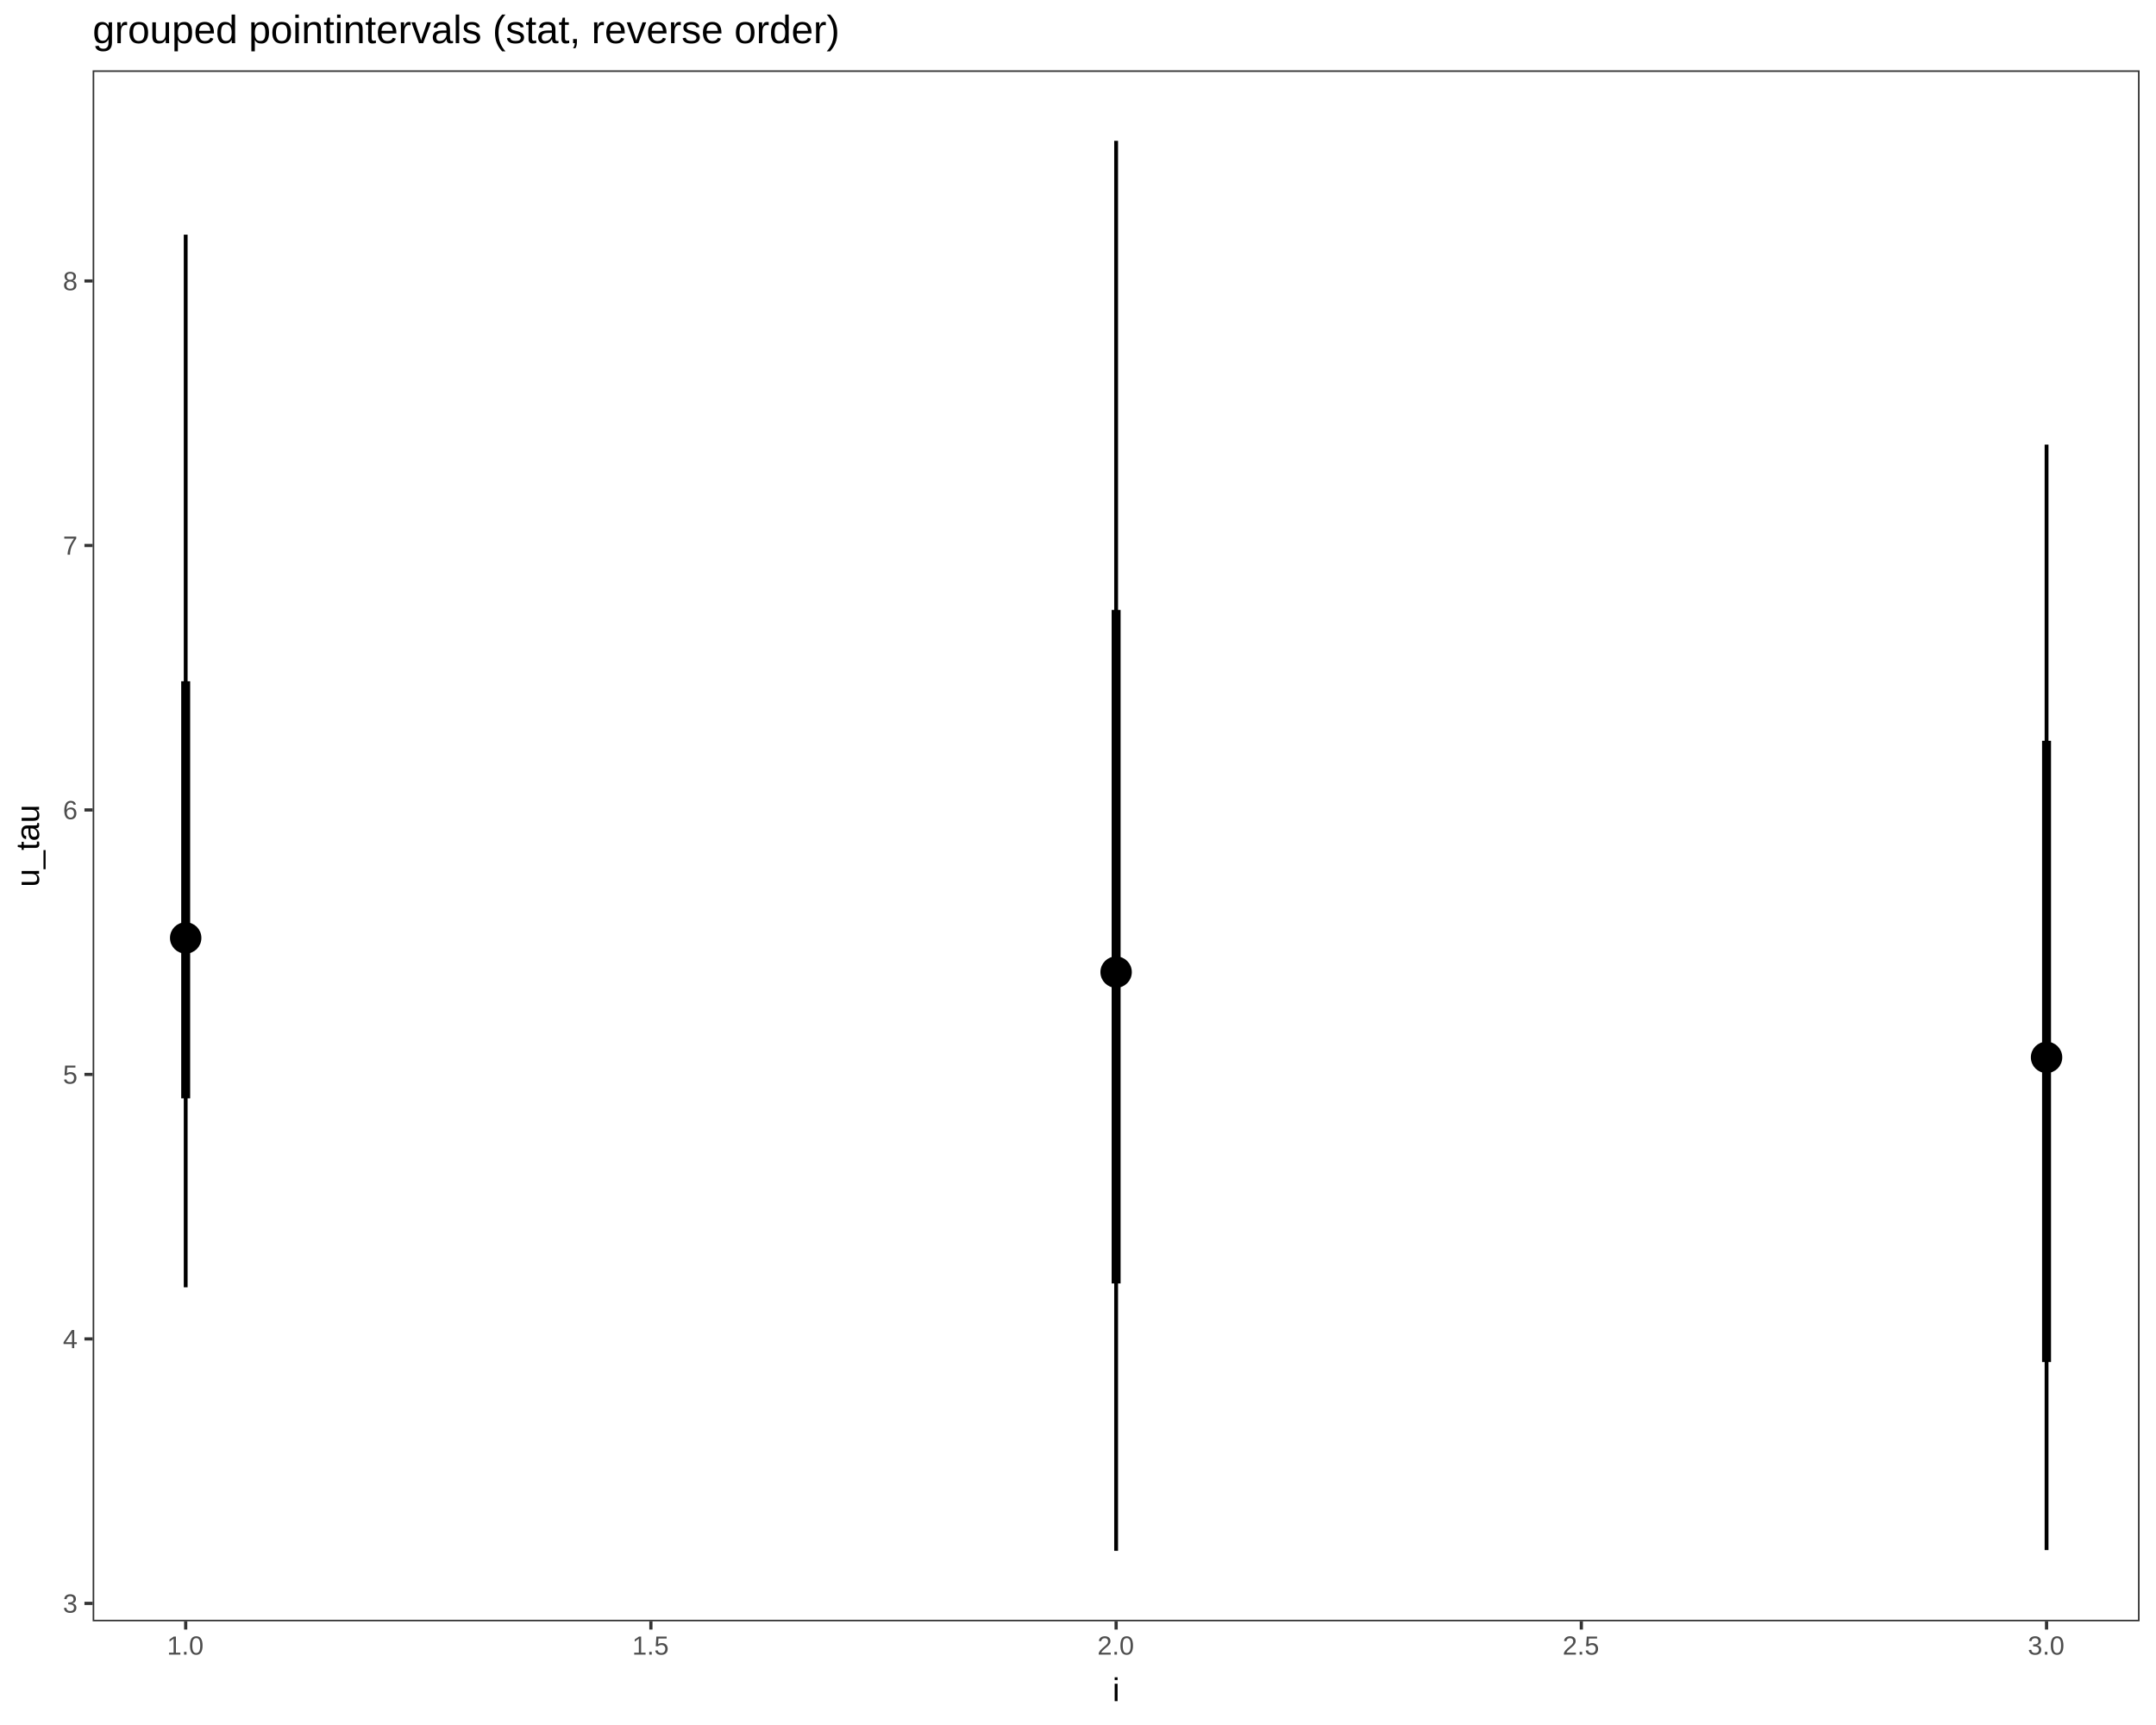
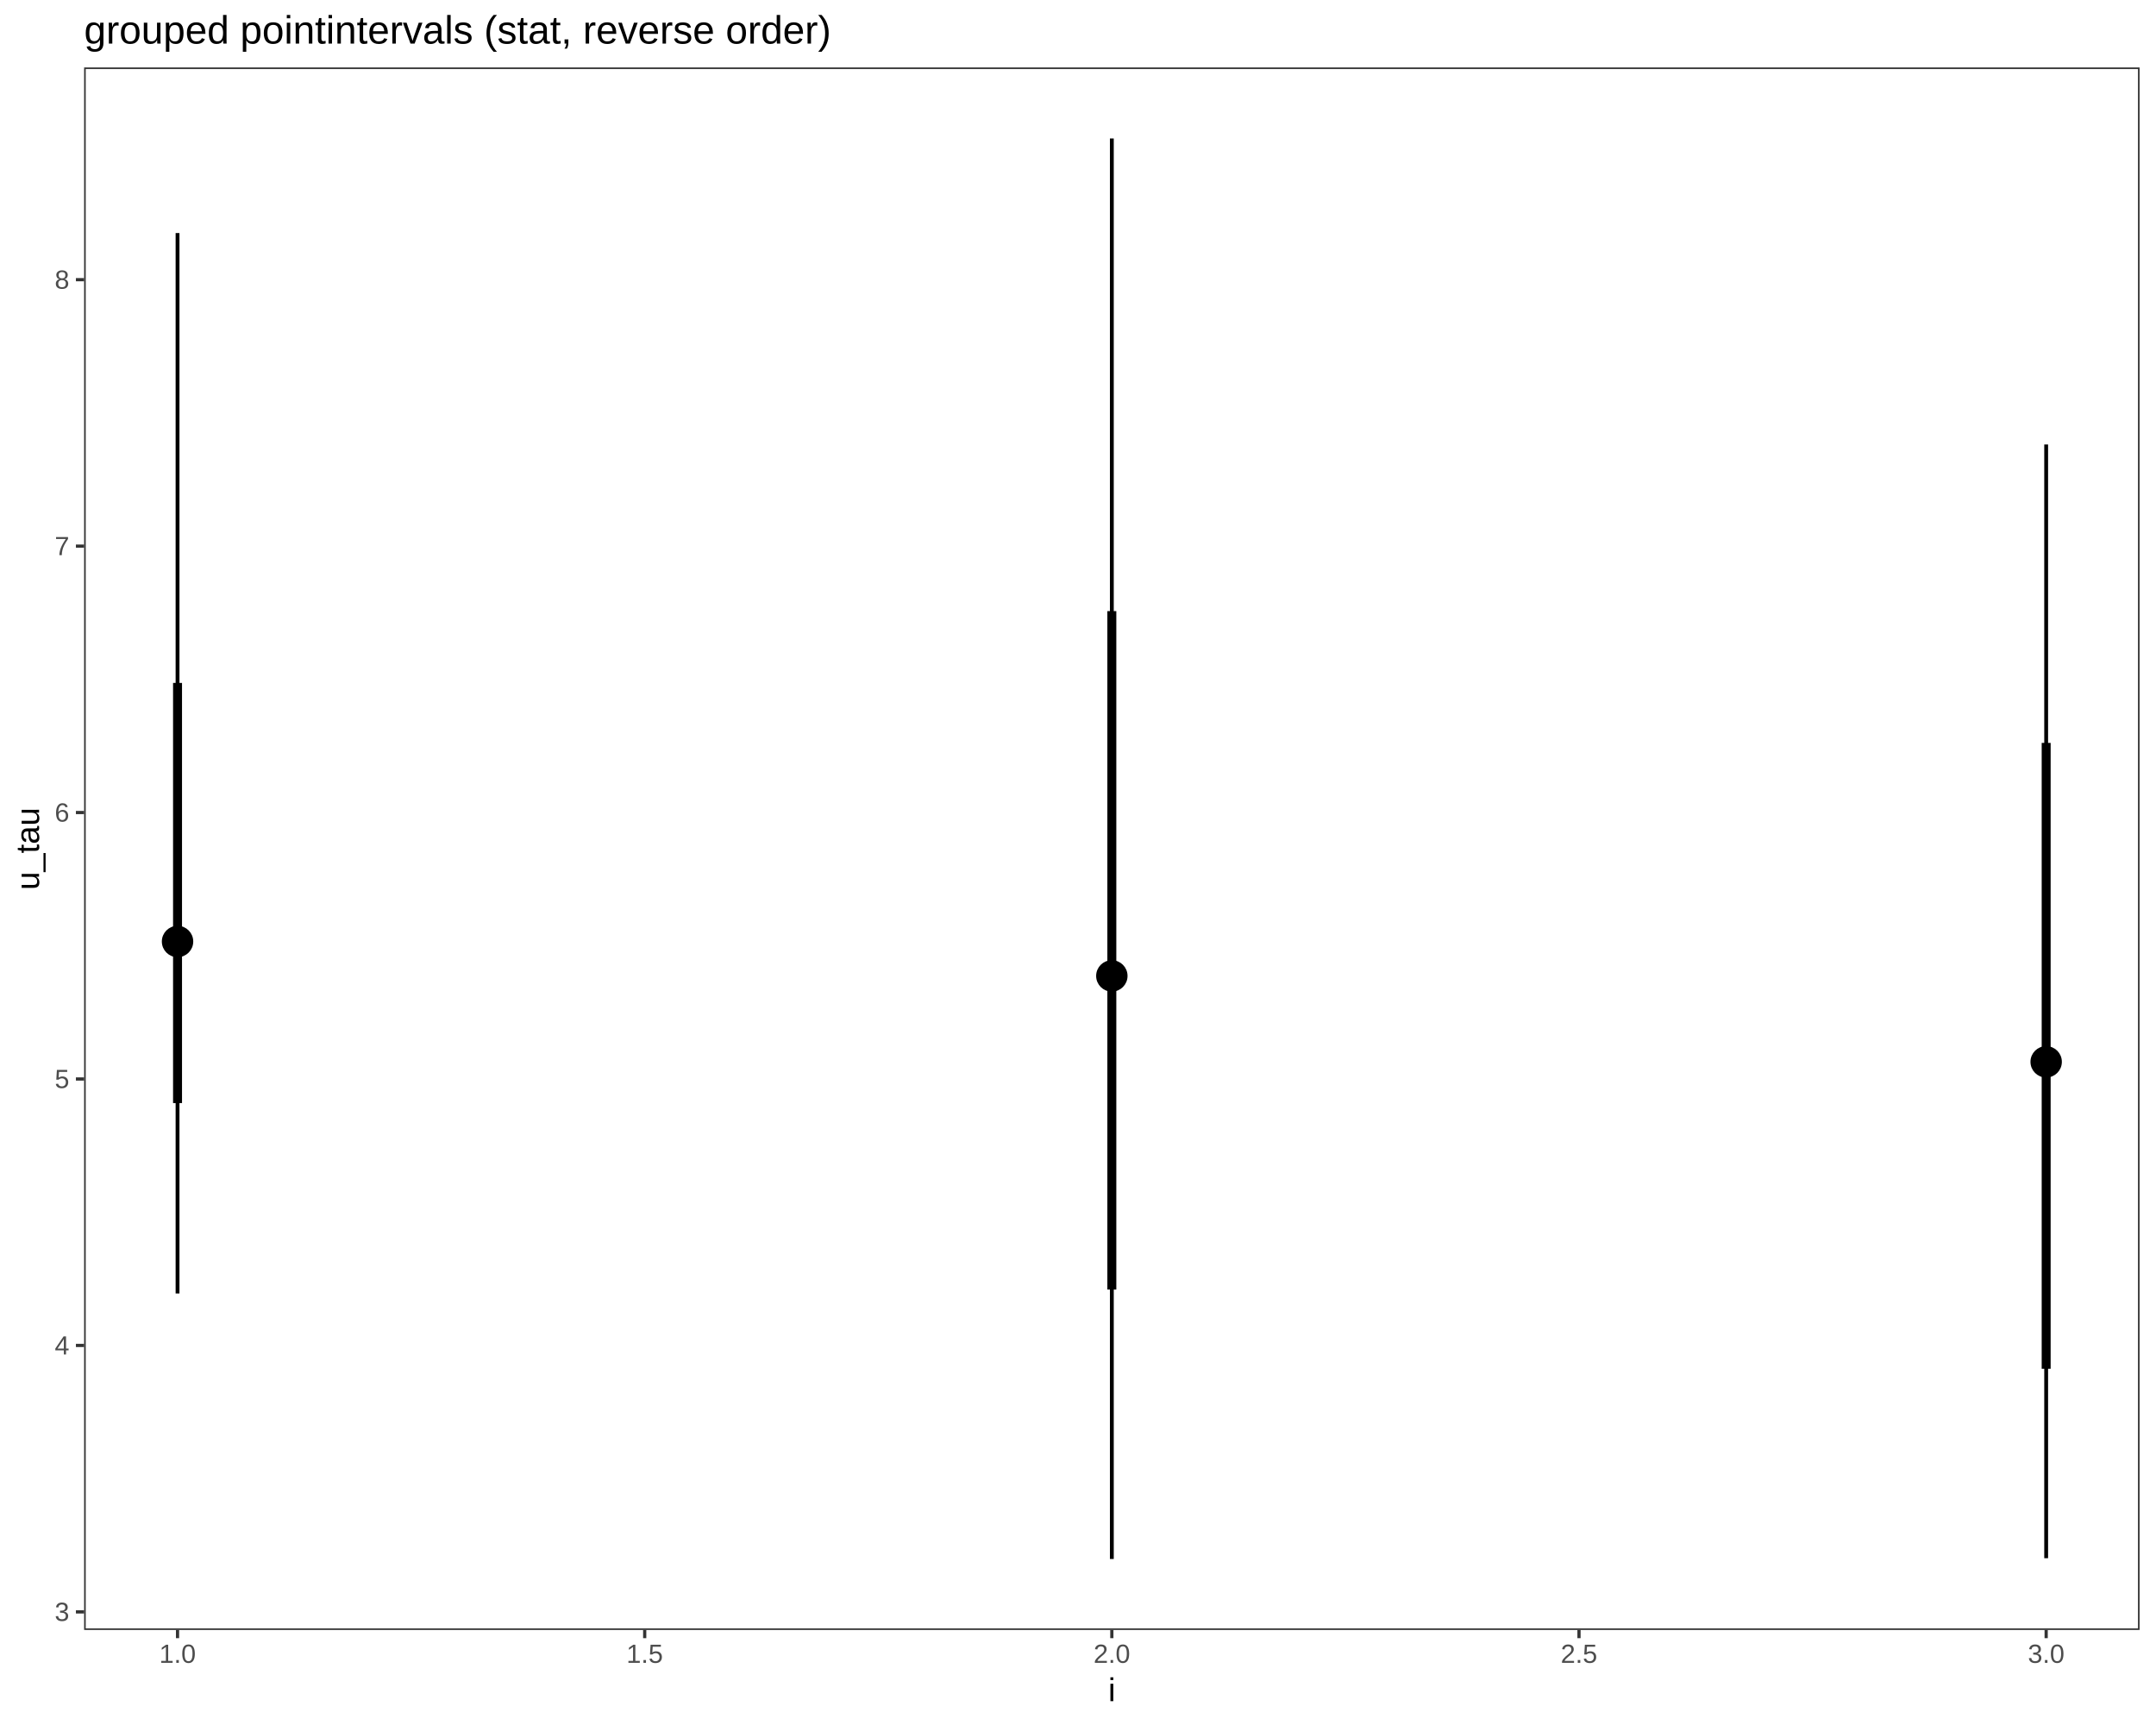
<svg xmlns="http://www.w3.org/2000/svg" viewBox="0 0 720.00 576.00">
  <defs>
    <style type="text/css">
-     line, polyline, path, rect, circle {
+     line, polyline, polygon, path, rect, circle {
      fill: none;
      stroke: #000000;
      stroke-linecap: round;
      stroke-linejoin: round;
      stroke-miterlimit: 10.00;
    }
  </style>
  </defs>
  <rect width="100%" height="100%" style="stroke: none; fill: #FFFFFF;" />
  <rect x="0.00" y="0.00" width="720.00" height="576.00" style="stroke-width: 1.07; stroke: #FFFFFF; fill: #FFFFFF;" />
  <defs>
-     <clipPath id="cpMzAuOTQyN3w3MTQuNTIxfDU0MS4zOTF8MjMuNDc2Nw==">
-       <rect x="30.94" y="23.48" width="683.58" height="517.91" />
+     <clipPath id="cpMjguMDl8NzE0LjUyfDU0NC4yN3wyMi41Mg==">
+       <rect x="28.09" y="22.52" width="686.43" height="521.75" />
    </clipPath>
  </defs>
-   <rect x="30.94" y="23.48" width="683.58" height="517.91" style="stroke-width: 1.07; stroke: none; fill: #FFFFFF;" clip-path="url(#cpMzAuOTQyN3w3MTQuNTIxfDU0MS4zOTF8MjMuNDc2Nw==)" />
-   <line x1="62.01" y1="366.75" x2="62.01" y2="227.48" style="stroke-width: 2.99; stroke-linecap: butt;" clip-path="url(#cpMzAuOTQyN3w3MTQuNTIxfDU0MS4zOTF8MjMuNDc2Nw==)" />
-   <line x1="62.01" y1="429.84" x2="62.01" y2="78.36" style="stroke-width: 1.28; stroke-linecap: butt;" clip-path="url(#cpMzAuOTQyN3w3MTQuNTIxfDU0MS4zOTF8MjMuNDc2Nw==)" />
-   <line x1="372.73" y1="428.56" x2="372.73" y2="203.68" style="stroke-width: 2.99; stroke-linecap: butt;" clip-path="url(#cpMzAuOTQyN3w3MTQuNTIxfDU0MS4zOTF8MjMuNDc2Nw==)" />
-   <line x1="372.73" y1="517.85" x2="372.73" y2="47.02" style="stroke-width: 1.28; stroke-linecap: butt;" clip-path="url(#cpMzAuOTQyN3w3MTQuNTIxfDU0MS4zOTF8MjMuNDc2Nw==)" />
-   <line x1="683.45" y1="454.80" x2="683.45" y2="247.36" style="stroke-width: 2.99; stroke-linecap: butt;" clip-path="url(#cpMzAuOTQyN3w3MTQuNTIxfDU0MS4zOTF8MjMuNDc2Nw==)" />
-   <line x1="683.45" y1="517.60" x2="683.45" y2="148.45" style="stroke-width: 1.28; stroke-linecap: butt;" clip-path="url(#cpMzAuOTQyN3w3MTQuNTIxfDU0MS4zOTF8MjMuNDc2Nw==)" />
-   <circle cx="62.01" cy="313.19" r="3.40pt" style="stroke-width: 1.42; fill: #000000;" clip-path="url(#cpMzAuOTQyN3w3MTQuNTIxfDU0MS4zOTF8MjMuNDc2Nw==)" />
-   <circle cx="62.01" cy="313.19" r="1.86pt" style="stroke-width: 1.42; fill: #000000;" clip-path="url(#cpMzAuOTQyN3w3MTQuNTIxfDU0MS4zOTF8MjMuNDc2Nw==)" />
-   <circle cx="372.73" cy="324.60" r="3.40pt" style="stroke-width: 1.42; fill: #000000;" clip-path="url(#cpMzAuOTQyN3w3MTQuNTIxfDU0MS4zOTF8MjMuNDc2Nw==)" />
-   <circle cx="372.73" cy="324.60" r="1.86pt" style="stroke-width: 1.42; fill: #000000;" clip-path="url(#cpMzAuOTQyN3w3MTQuNTIxfDU0MS4zOTF8MjMuNDc2Nw==)" />
-   <circle cx="683.45" cy="353.07" r="3.40pt" style="stroke-width: 1.42; fill: #000000;" clip-path="url(#cpMzAuOTQyN3w3MTQuNTIxfDU0MS4zOTF8MjMuNDc2Nw==)" />
-   <circle cx="683.45" cy="353.07" r="1.86pt" style="stroke-width: 1.42; fill: #000000;" clip-path="url(#cpMzAuOTQyN3w3MTQuNTIxfDU0MS4zOTF8MjMuNDc2Nw==)" />
-   <rect x="30.94" y="23.48" width="683.58" height="517.91" style="stroke-width: 1.07; stroke: #333333;" clip-path="url(#cpMzAuOTQyN3w3MTQuNTIxfDU0MS4zOTF8MjMuNDc2Nw==)" />
+   <rect x="28.09" y="22.52" width="686.43" height="521.75" style="stroke-width: 1.07; stroke: none; fill: #FFFFFF;" clip-path="url(#cpMjguMDl8NzE0LjUyfDU0NC4yN3wyMi41Mg==)" />
+   <line x1="59.29" y1="368.33" x2="59.29" y2="228.04" style="stroke-width: 2.99; stroke-linecap: butt;" clip-path="url(#cpMjguMDl8NzE0LjUyfDU0NC4yN3wyMi41Mg==)" />
+   <line x1="59.29" y1="431.90" x2="59.29" y2="77.81" style="stroke-width: 1.28; stroke-linecap: butt;" clip-path="url(#cpMjguMDl8NzE0LjUyfDU0NC4yN3wyMi41Mg==)" />
+   <line x1="371.30" y1="430.60" x2="371.30" y2="204.06" style="stroke-width: 2.99; stroke-linecap: butt;" clip-path="url(#cpMjguMDl8NzE0LjUyfDU0NC4yN3wyMi41Mg==)" />
+   <line x1="371.30" y1="520.56" x2="371.30" y2="46.24" style="stroke-width: 1.28; stroke-linecap: butt;" clip-path="url(#cpMjguMDl8NzE0LjUyfDU0NC4yN3wyMi41Mg==)" />
+   <line x1="683.32" y1="457.04" x2="683.32" y2="248.06" style="stroke-width: 2.99; stroke-linecap: butt;" clip-path="url(#cpMjguMDl8NzE0LjUyfDU0NC4yN3wyMi41Mg==)" />
+   <line x1="683.32" y1="520.30" x2="683.32" y2="148.42" style="stroke-width: 1.28; stroke-linecap: butt;" clip-path="url(#cpMjguMDl8NzE0LjUyfDU0NC4yN3wyMi41Mg==)" />
+   <circle cx="59.29" cy="314.38" r="3.40pt" style="stroke-width: 1.42; fill: #000000;" clip-path="url(#cpMjguMDl8NzE0LjUyfDU0NC4yN3wyMi41Mg==)" />
+   <circle cx="59.29" cy="314.38" r="1.86pt" style="stroke-width: 1.42; fill: #000000;" clip-path="url(#cpMjguMDl8NzE0LjUyfDU0NC4yN3wyMi41Mg==)" />
+   <circle cx="371.30" cy="325.87" r="3.40pt" style="stroke-width: 1.42; fill: #000000;" clip-path="url(#cpMjguMDl8NzE0LjUyfDU0NC4yN3wyMi41Mg==)" />
+   <circle cx="371.30" cy="325.87" r="1.86pt" style="stroke-width: 1.42; fill: #000000;" clip-path="url(#cpMjguMDl8NzE0LjUyfDU0NC4yN3wyMi41Mg==)" />
+   <circle cx="683.32" cy="354.56" r="3.40pt" style="stroke-width: 1.42; fill: #000000;" clip-path="url(#cpMjguMDl8NzE0LjUyfDU0NC4yN3wyMi41Mg==)" />
+   <circle cx="683.32" cy="354.56" r="1.86pt" style="stroke-width: 1.42; fill: #000000;" clip-path="url(#cpMjguMDl8NzE0LjUyfDU0NC4yN3wyMi41Mg==)" />
+   <rect x="28.09" y="22.52" width="686.43" height="521.75" style="stroke-width: 1.07; stroke: #333333;" clip-path="url(#cpMjguMDl8NzE0LjUyfDU0NC4yN3wyMi41Mg==)" />
  <defs>
-     <clipPath id="cpMHw3MjB8NTc2fDA=">
+     <clipPath id="cpMC4wMHw3MjAuMDB8NTc2LjAwfDAuMDA=">
      <rect x="0.00" y="0.00" width="720.00" height="576.00" />
    </clipPath>
  </defs>
-   <g clip-path="url(#cpMHw3MjB8NTc2fDA=)">
-     <text x="21.01" y="538.49" style="font-size: 8.80px; fill: #4D4D4D; font-family: Liberation Sans;" textLength="5.01px" lengthAdjust="spacingAndGlyphs">3</text>
+   <g clip-path="url(#cpMC4wMHw3MjAuMDB8NTc2LjAwfDAuMDA=)">
+     <text x="18.27" y="541.25" style="font-size: 8.80px; fill: #4D4D4D; font-family: Liberation Sans;" textLength="4.89px" lengthAdjust="spacingAndGlyphs">3</text>
  </g>
-   <g clip-path="url(#cpMHw3MjB8NTc2fDA=)">
-     <text x="21.01" y="450.17" style="font-size: 8.80px; fill: #4D4D4D; font-family: Liberation Sans;" textLength="5.01px" lengthAdjust="spacingAndGlyphs">4</text>
+   <g clip-path="url(#cpMC4wMHw3MjAuMDB8NTc2LjAwfDAuMDA=)">
+     <text x="18.27" y="452.28" style="font-size: 8.80px; fill: #4D4D4D; font-family: Liberation Sans;" textLength="4.89px" lengthAdjust="spacingAndGlyphs">4</text>
  </g>
-   <g clip-path="url(#cpMHw3MjB8NTc2fDA=)">
-     <text x="21.01" y="361.86" style="font-size: 8.80px; fill: #4D4D4D; font-family: Liberation Sans;" textLength="5.01px" lengthAdjust="spacingAndGlyphs">5</text>
+   <g clip-path="url(#cpMC4wMHw3MjAuMDB8NTc2LjAwfDAuMDA=)">
+     <text x="18.27" y="363.31" style="font-size: 8.80px; fill: #4D4D4D; font-family: Liberation Sans;" textLength="4.89px" lengthAdjust="spacingAndGlyphs">5</text>
  </g>
-   <g clip-path="url(#cpMHw3MjB8NTc2fDA=)">
-     <text x="21.01" y="273.54" style="font-size: 8.80px; fill: #4D4D4D; font-family: Liberation Sans;" textLength="5.01px" lengthAdjust="spacingAndGlyphs">6</text>
+   <g clip-path="url(#cpMC4wMHw3MjAuMDB8NTc2LjAwfDAuMDA=)">
+     <text x="18.27" y="274.35" style="font-size: 8.80px; fill: #4D4D4D; font-family: Liberation Sans;" textLength="4.89px" lengthAdjust="spacingAndGlyphs">6</text>
  </g>
-   <g clip-path="url(#cpMHw3MjB8NTc2fDA=)">
-     <text x="21.01" y="185.23" style="font-size: 8.80px; fill: #4D4D4D; font-family: Liberation Sans;" textLength="5.01px" lengthAdjust="spacingAndGlyphs">7</text>
+   <g clip-path="url(#cpMC4wMHw3MjAuMDB8NTc2LjAwfDAuMDA=)">
+     <text x="18.27" y="185.38" style="font-size: 8.80px; fill: #4D4D4D; font-family: Liberation Sans;" textLength="4.89px" lengthAdjust="spacingAndGlyphs">7</text>
  </g>
-   <g clip-path="url(#cpMHw3MjB8NTc2fDA=)">
-     <text x="21.01" y="96.91" style="font-size: 8.80px; fill: #4D4D4D; font-family: Liberation Sans;" textLength="5.01px" lengthAdjust="spacingAndGlyphs">8</text>
+   <g clip-path="url(#cpMC4wMHw3MjAuMDB8NTc2LjAwfDAuMDA=)">
+     <text x="18.27" y="96.41" style="font-size: 8.80px; fill: #4D4D4D; font-family: Liberation Sans;" textLength="4.89px" lengthAdjust="spacingAndGlyphs">8</text>
  </g>
-   <polyline points="28.20,535.39 30.94,535.39 " style="stroke-width: 1.07; stroke: #333333; stroke-linecap: butt;" clip-path="url(#cpMHw3MjB8NTc2fDA=)" />
-   <polyline points="28.20,447.08 30.94,447.08 " style="stroke-width: 1.07; stroke: #333333; stroke-linecap: butt;" clip-path="url(#cpMHw3MjB8NTc2fDA=)" />
-   <polyline points="28.20,358.76 30.94,358.76 " style="stroke-width: 1.07; stroke: #333333; stroke-linecap: butt;" clip-path="url(#cpMHw3MjB8NTc2fDA=)" />
-   <polyline points="28.20,270.45 30.94,270.45 " style="stroke-width: 1.07; stroke: #333333; stroke-linecap: butt;" clip-path="url(#cpMHw3MjB8NTc2fDA=)" />
-   <polyline points="28.20,182.14 30.94,182.14 " style="stroke-width: 1.07; stroke: #333333; stroke-linecap: butt;" clip-path="url(#cpMHw3MjB8NTc2fDA=)" />
-   <polyline points="28.20,93.82 30.94,93.82 " style="stroke-width: 1.07; stroke: #333333; stroke-linecap: butt;" clip-path="url(#cpMHw3MjB8NTc2fDA=)" />
-   <polyline points="62.01,544.13 62.01,541.39 " style="stroke-width: 1.07; stroke: #333333; stroke-linecap: butt;" clip-path="url(#cpMHw3MjB8NTc2fDA=)" />
-   <polyline points="217.37,544.13 217.37,541.39 " style="stroke-width: 1.07; stroke: #333333; stroke-linecap: butt;" clip-path="url(#cpMHw3MjB8NTc2fDA=)" />
-   <polyline points="372.73,544.13 372.73,541.39 " style="stroke-width: 1.07; stroke: #333333; stroke-linecap: butt;" clip-path="url(#cpMHw3MjB8NTc2fDA=)" />
-   <polyline points="528.09,544.13 528.09,541.39 " style="stroke-width: 1.07; stroke: #333333; stroke-linecap: butt;" clip-path="url(#cpMHw3MjB8NTc2fDA=)" />
-   <polyline points="683.45,544.13 683.45,541.39 " style="stroke-width: 1.07; stroke: #333333; stroke-linecap: butt;" clip-path="url(#cpMHw3MjB8NTc2fDA=)" />
-   <g clip-path="url(#cpMHw3MjB8NTc2fDA=)">
-     <text x="55.76" y="552.51" style="font-size: 8.80px; fill: #4D4D4D; font-family: Liberation Sans;" textLength="12.51px" lengthAdjust="spacingAndGlyphs">1.0</text>
+   <polyline points="25.35,538.23 28.09,538.23 " style="stroke-width: 1.07; stroke: #333333; stroke-linecap: butt;" clip-path="url(#cpMC4wMHw3MjAuMDB8NTc2LjAwfDAuMDA=)" />
+   <polyline points="25.35,449.26 28.09,449.26 " style="stroke-width: 1.07; stroke: #333333; stroke-linecap: butt;" clip-path="url(#cpMC4wMHw3MjAuMDB8NTc2LjAwfDAuMDA=)" />
+   <polyline points="25.35,360.29 28.09,360.29 " style="stroke-width: 1.07; stroke: #333333; stroke-linecap: butt;" clip-path="url(#cpMC4wMHw3MjAuMDB8NTc2LjAwfDAuMDA=)" />
+   <polyline points="25.35,271.32 28.09,271.32 " style="stroke-width: 1.07; stroke: #333333; stroke-linecap: butt;" clip-path="url(#cpMC4wMHw3MjAuMDB8NTc2LjAwfDAuMDA=)" />
+   <polyline points="25.35,182.35 28.09,182.35 " style="stroke-width: 1.07; stroke: #333333; stroke-linecap: butt;" clip-path="url(#cpMC4wMHw3MjAuMDB8NTc2LjAwfDAuMDA=)" />
+   <polyline points="25.35,93.39 28.09,93.39 " style="stroke-width: 1.07; stroke: #333333; stroke-linecap: butt;" clip-path="url(#cpMC4wMHw3MjAuMDB8NTc2LjAwfDAuMDA=)" />
+   <polyline points="59.29,547.01 59.29,544.27 " style="stroke-width: 1.07; stroke: #333333; stroke-linecap: butt;" clip-path="url(#cpMC4wMHw3MjAuMDB8NTc2LjAwfDAuMDA=)" />
+   <polyline points="215.30,547.01 215.30,544.27 " style="stroke-width: 1.07; stroke: #333333; stroke-linecap: butt;" clip-path="url(#cpMC4wMHw3MjAuMDB8NTc2LjAwfDAuMDA=)" />
+   <polyline points="371.30,547.01 371.30,544.27 " style="stroke-width: 1.07; stroke: #333333; stroke-linecap: butt;" clip-path="url(#cpMC4wMHw3MjAuMDB8NTc2LjAwfDAuMDA=)" />
+   <polyline points="527.31,547.01 527.31,544.27 " style="stroke-width: 1.07; stroke: #333333; stroke-linecap: butt;" clip-path="url(#cpMC4wMHw3MjAuMDB8NTc2LjAwfDAuMDA=)" />
+   <polyline points="683.32,547.01 683.32,544.27 " style="stroke-width: 1.07; stroke: #333333; stroke-linecap: butt;" clip-path="url(#cpMC4wMHw3MjAuMDB8NTc2LjAwfDAuMDA=)" />
+   <g clip-path="url(#cpMC4wMHw3MjAuMDB8NTc2LjAwfDAuMDA=)">
+     <text x="53.18" y="555.25" style="font-size: 8.80px; fill: #4D4D4D; font-family: Liberation Sans;" textLength="12.22px" lengthAdjust="spacingAndGlyphs">1.0</text>
  </g>
-   <g clip-path="url(#cpMHw3MjB8NTc2fDA=)">
-     <text x="211.12" y="552.51" style="font-size: 8.80px; fill: #4D4D4D; font-family: Liberation Sans;" textLength="12.51px" lengthAdjust="spacingAndGlyphs">1.5</text>
+   <g clip-path="url(#cpMC4wMHw3MjAuMDB8NTc2LjAwfDAuMDA=)">
+     <text x="209.19" y="555.25" style="font-size: 8.80px; fill: #4D4D4D; font-family: Liberation Sans;" textLength="12.22px" lengthAdjust="spacingAndGlyphs">1.5</text>
  </g>
-   <g clip-path="url(#cpMHw3MjB8NTc2fDA=)">
-     <text x="366.48" y="552.51" style="font-size: 8.80px; fill: #4D4D4D; font-family: Liberation Sans;" textLength="12.51px" lengthAdjust="spacingAndGlyphs">2.0</text>
+   <g clip-path="url(#cpMC4wMHw3MjAuMDB8NTc2LjAwfDAuMDA=)">
+     <text x="365.19" y="555.25" style="font-size: 8.80px; fill: #4D4D4D; font-family: Liberation Sans;" textLength="12.22px" lengthAdjust="spacingAndGlyphs">2.0</text>
  </g>
-   <g clip-path="url(#cpMHw3MjB8NTc2fDA=)">
-     <text x="521.83" y="552.51" style="font-size: 8.80px; fill: #4D4D4D; font-family: Liberation Sans;" textLength="12.51px" lengthAdjust="spacingAndGlyphs">2.5</text>
+   <g clip-path="url(#cpMC4wMHw3MjAuMDB8NTc2LjAwfDAuMDA=)">
+     <text x="521.20" y="555.25" style="font-size: 8.80px; fill: #4D4D4D; font-family: Liberation Sans;" textLength="12.22px" lengthAdjust="spacingAndGlyphs">2.5</text>
  </g>
-   <g clip-path="url(#cpMHw3MjB8NTc2fDA=)">
-     <text x="677.19" y="552.51" style="font-size: 8.80px; fill: #4D4D4D; font-family: Liberation Sans;" textLength="12.51px" lengthAdjust="spacingAndGlyphs">3.0</text>
+   <g clip-path="url(#cpMC4wMHw3MjAuMDB8NTc2LjAwfDAuMDA=)">
+     <text x="677.21" y="555.25" style="font-size: 8.80px; fill: #4D4D4D; font-family: Liberation Sans;" textLength="12.22px" lengthAdjust="spacingAndGlyphs">3.0</text>
  </g>
-   <g clip-path="url(#cpMHw3MjB8NTc2fDA=)">
-     <text x="371.51" y="568.04" style="font-size: 11.00px; font-family: Liberation Sans;" textLength="2.44px" lengthAdjust="spacingAndGlyphs">i</text>
+   <g clip-path="url(#cpMC4wMHw3MjAuMDB8NTc2LjAwfDAuMDA=)">
+     <text x="370.09" y="568.04" style="font-size: 11.00px; font-family: Liberation Sans;" textLength="2.44px" lengthAdjust="spacingAndGlyphs">i</text>
  </g>
-   <g clip-path="url(#cpMHw3MjB8NTc2fDA=)">
-     <text transform="translate(13.04,296.20) rotate(-90)" style="font-size: 11.00px; font-family: Liberation Sans;" textLength="27.53px" lengthAdjust="spacingAndGlyphs">u_tau</text>
+   <g clip-path="url(#cpMC4wMHw3MjAuMDB8NTc2LjAwfDAuMDA=)">
+     <text transform="translate(13.04,297.18) rotate(-90)" style="font-size: 11.00px; font-family: Liberation Sans;" textLength="27.56px" lengthAdjust="spacingAndGlyphs">u_tau</text>
  </g>
-   <g clip-path="url(#cpMHw3MjB8NTc2fDA=)">
-     <text x="30.94" y="14.42" style="font-size: 13.20px; font-family: Liberation Sans;" textLength="245.67px" lengthAdjust="spacingAndGlyphs">grouped pointintervals (stat, reverse order)</text>
+   <g clip-path="url(#cpMC4wMHw3MjAuMDB8NTc2LjAwfDAuMDA=)">
+     <text x="28.09" y="14.56" style="font-size: 13.20px; font-family: Liberation Sans;" textLength="249.05px" lengthAdjust="spacingAndGlyphs">grouped pointintervals (stat, reverse order)</text>
  </g>
</svg>
